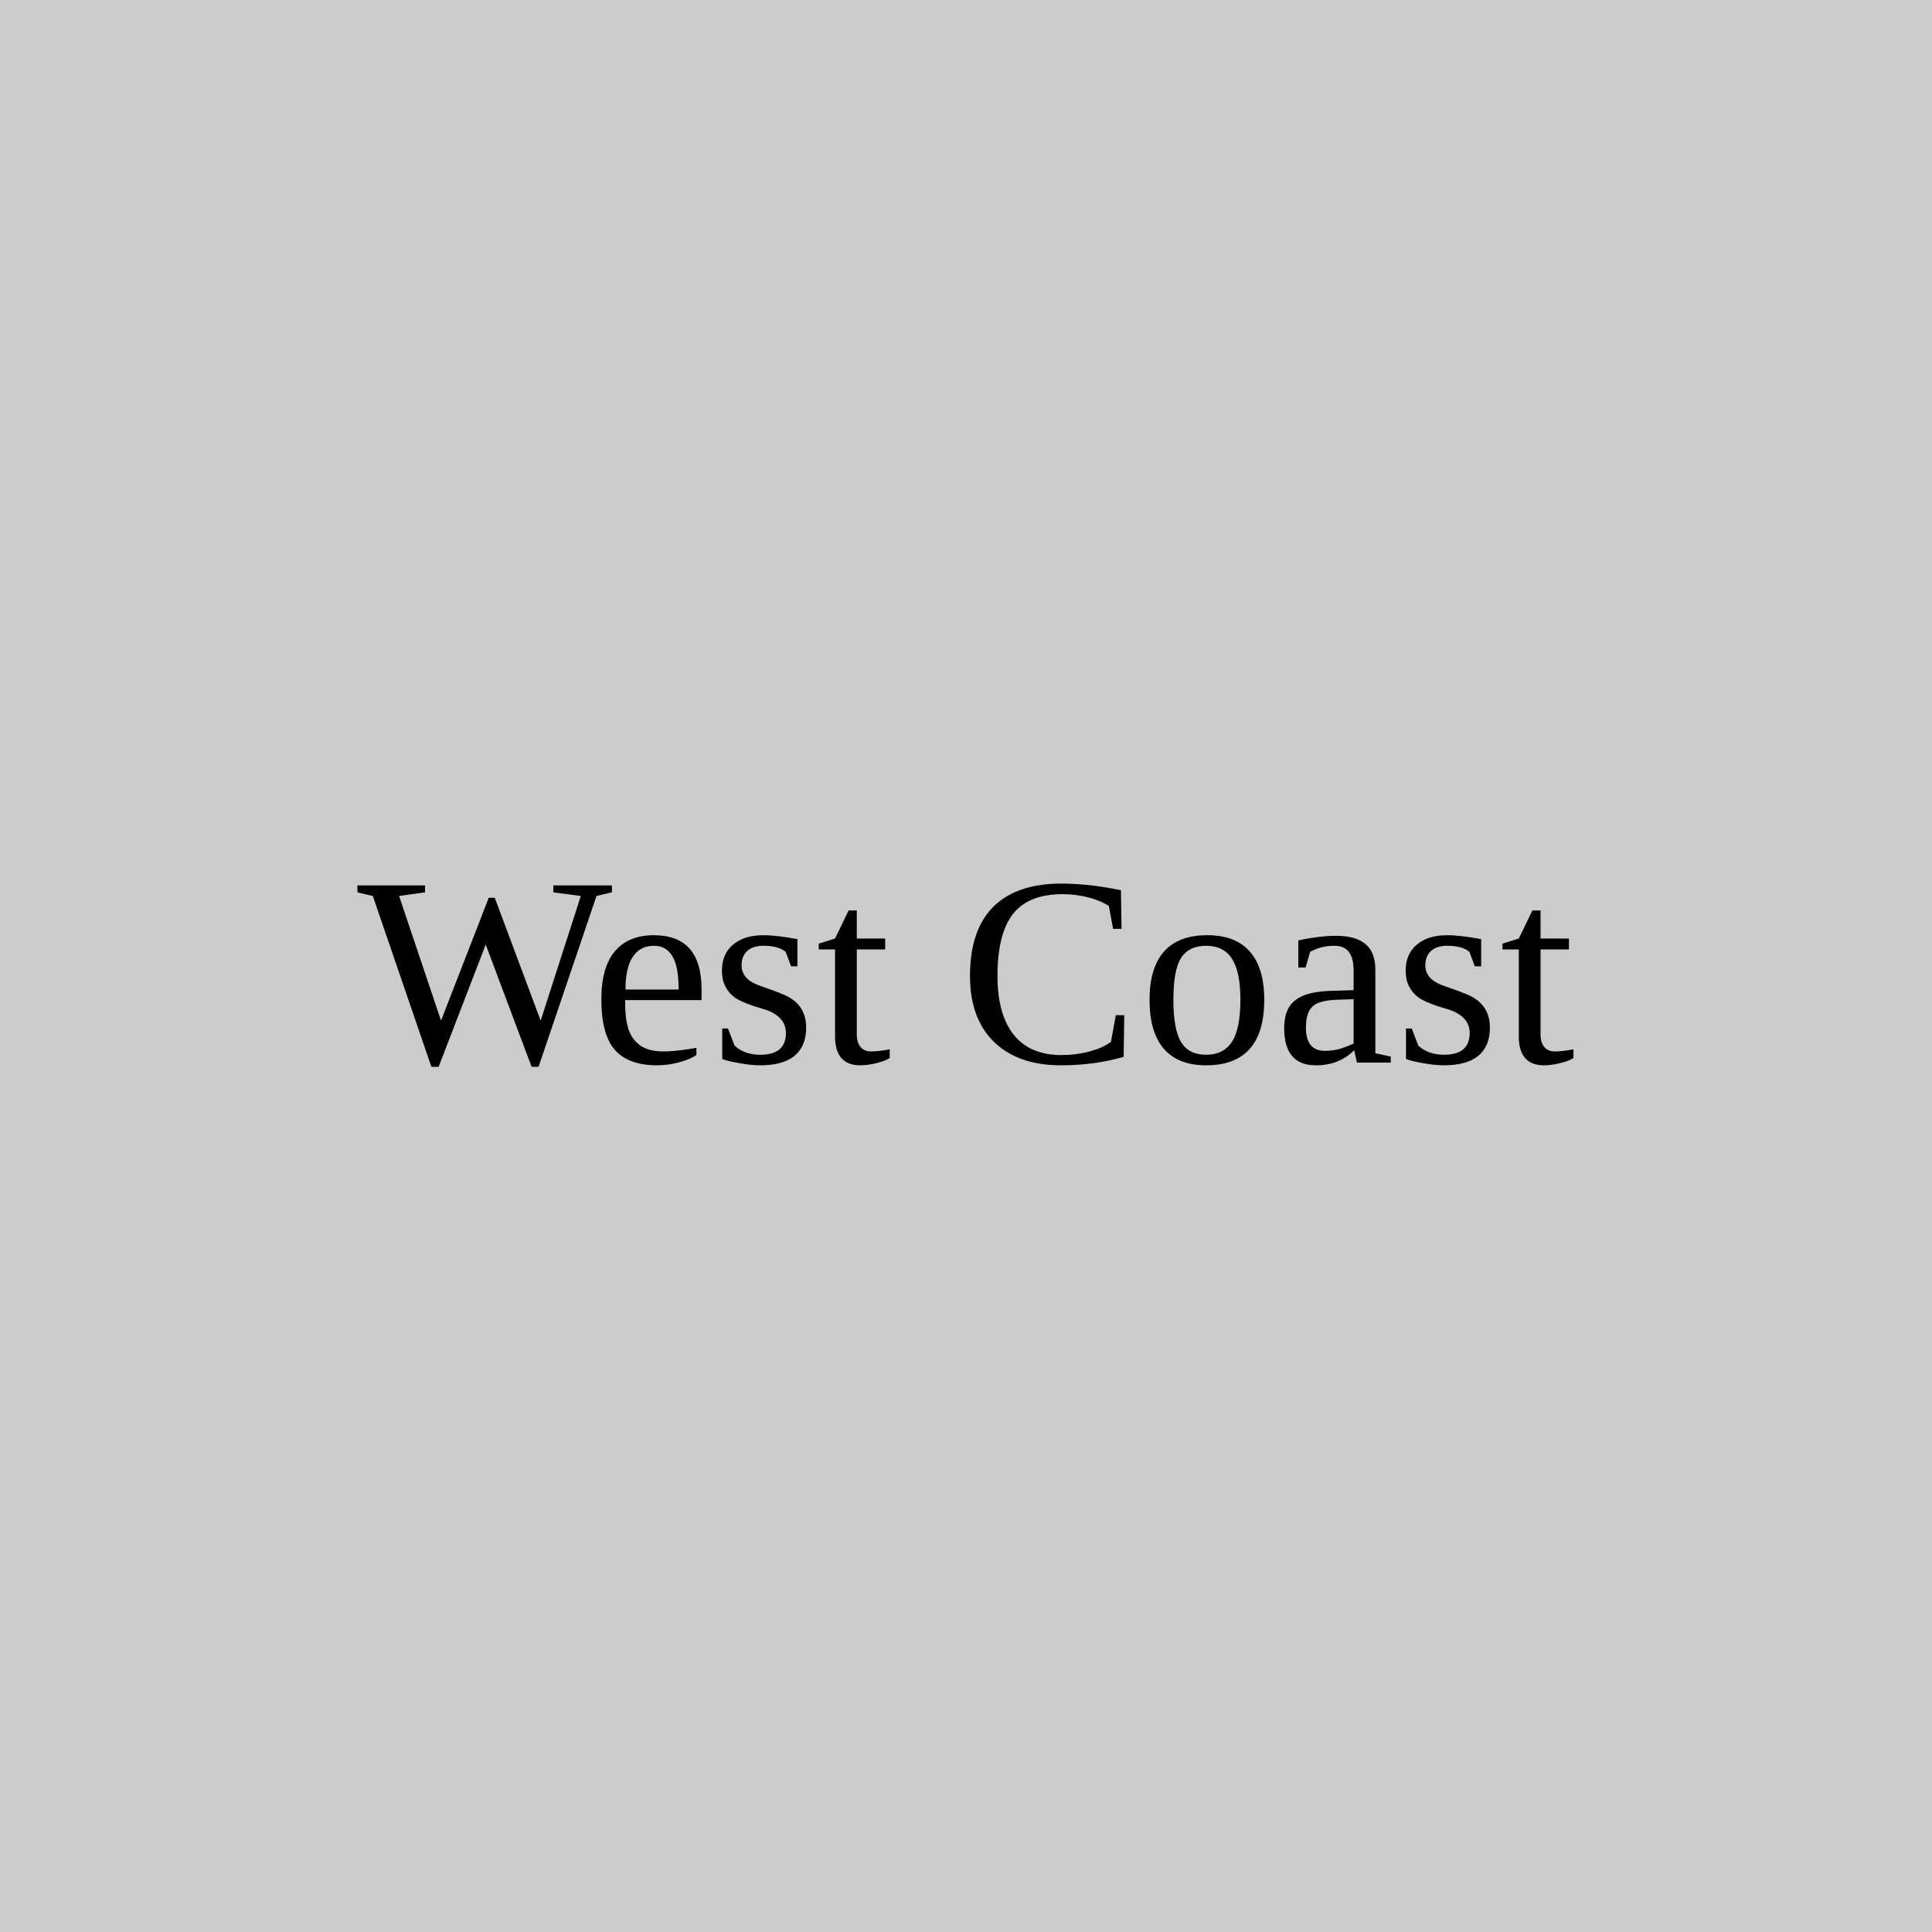
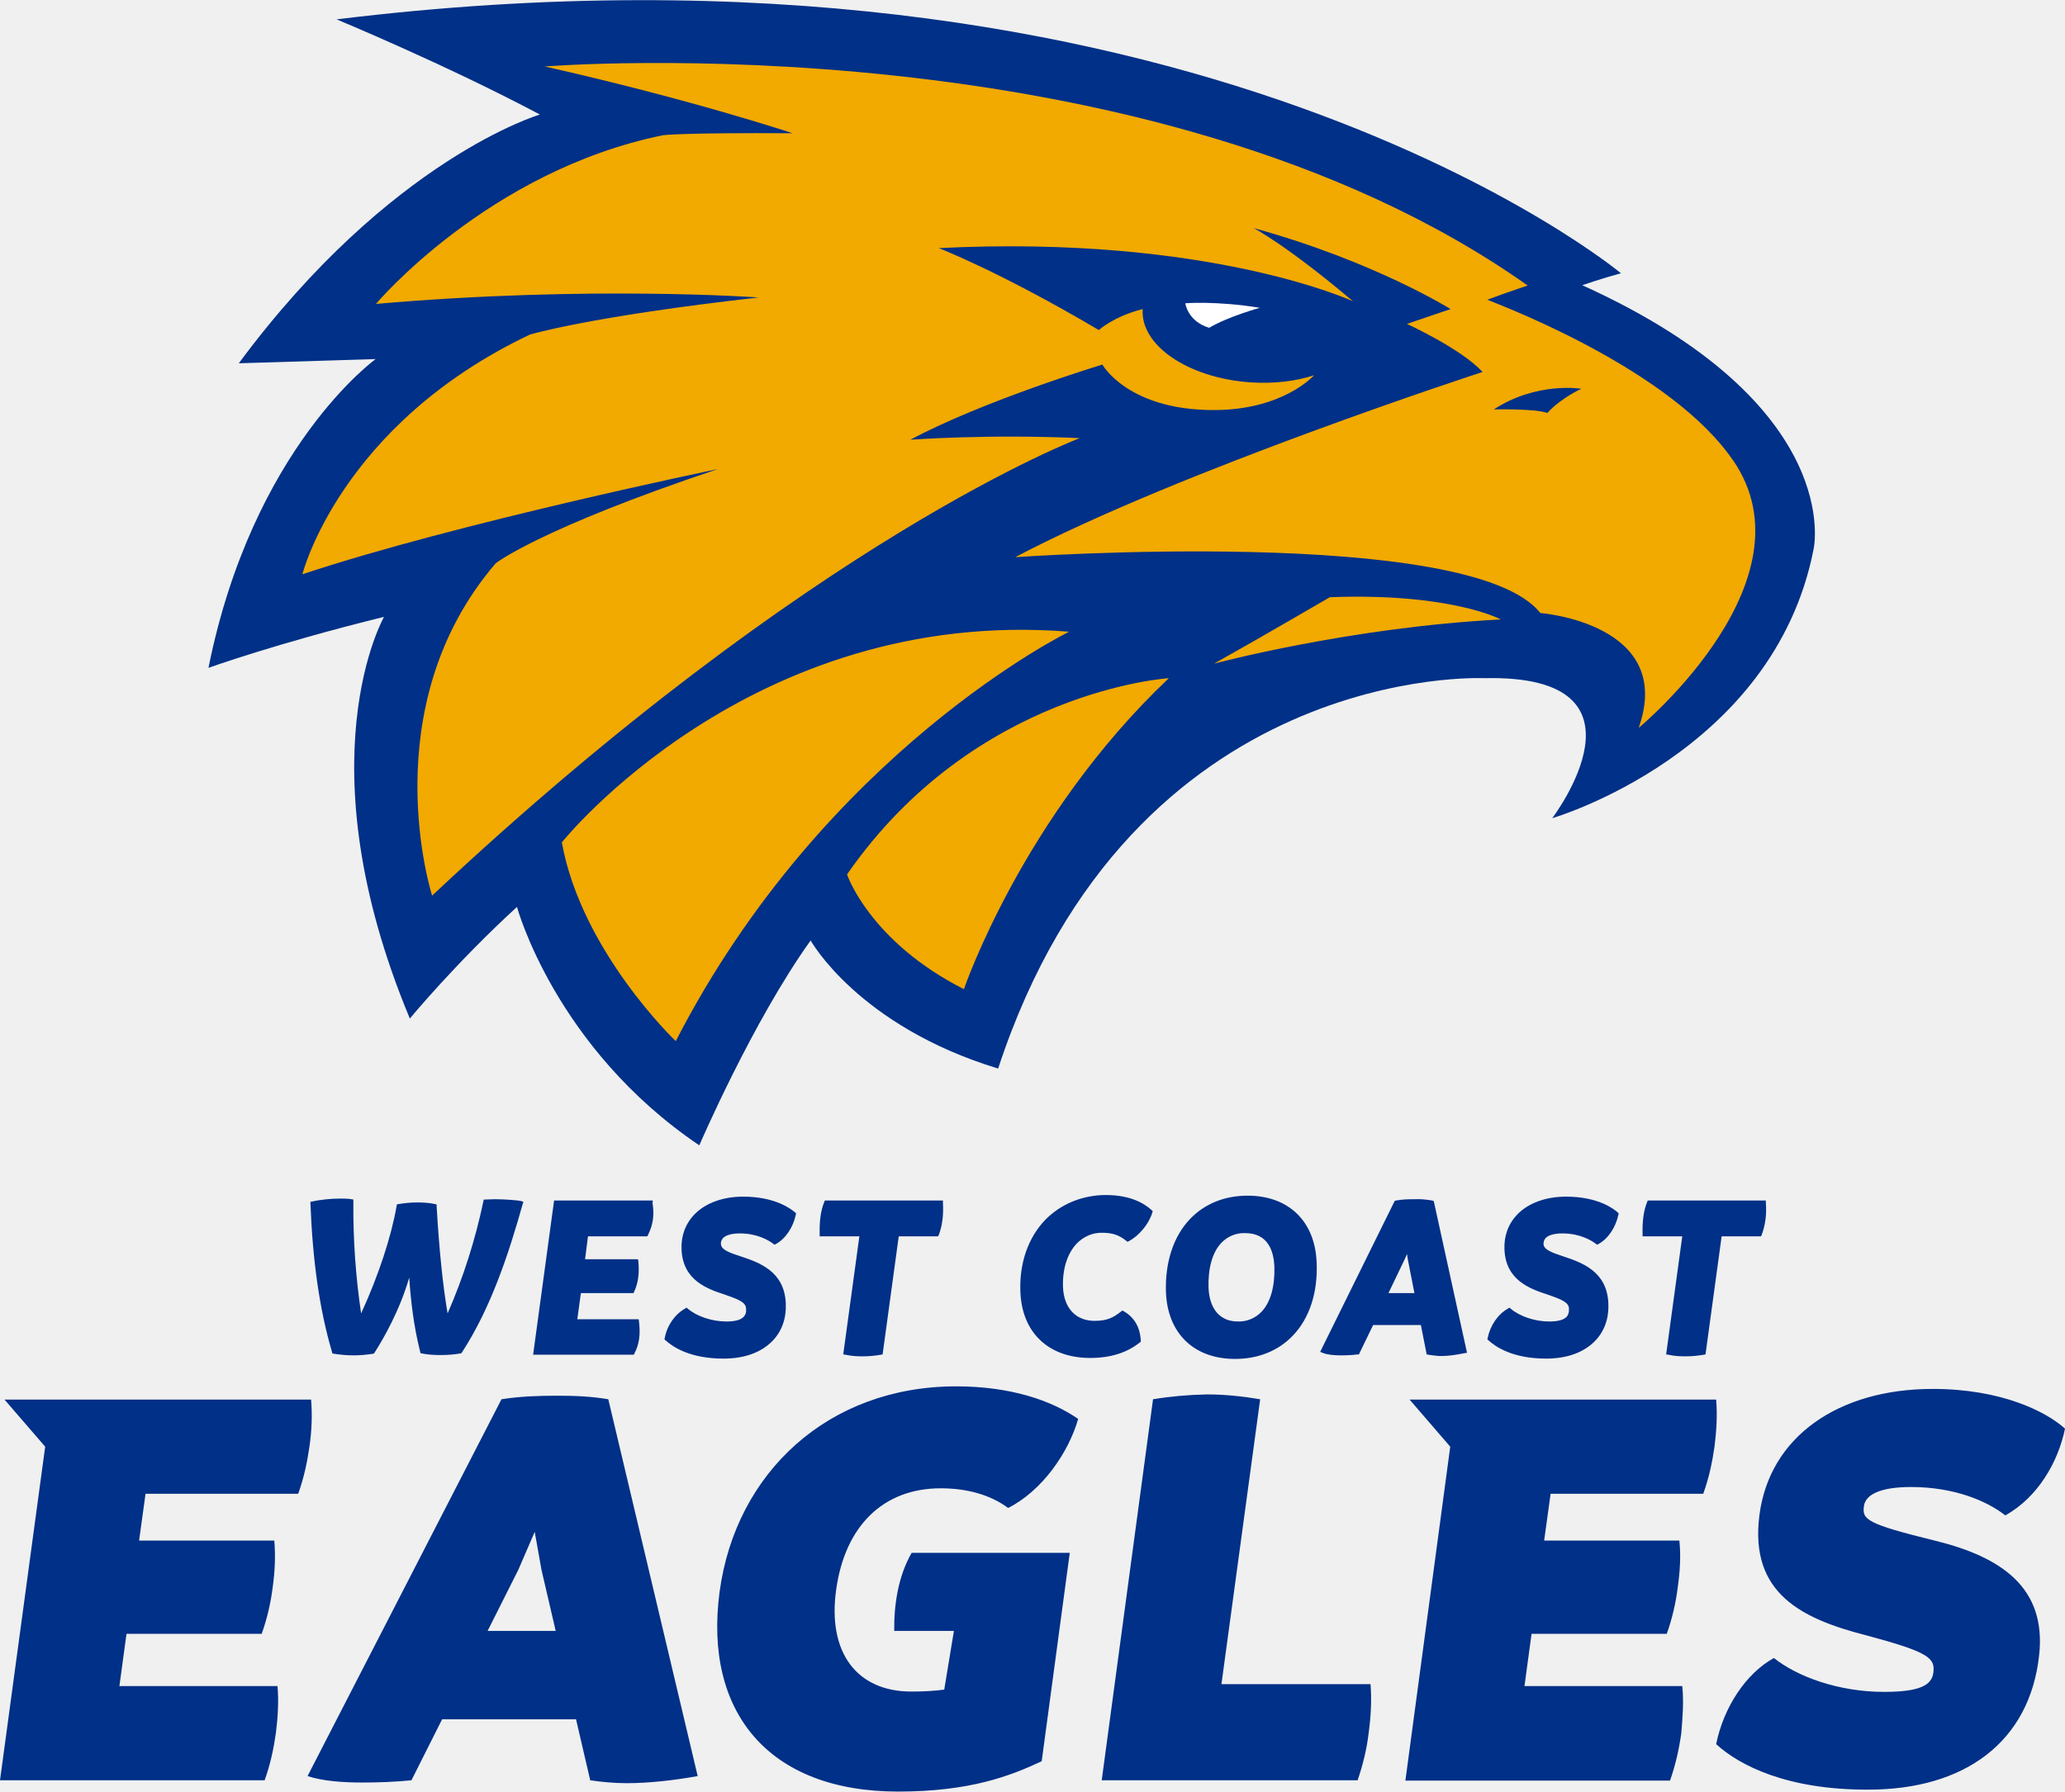
- <svg xmlns="http://www.w3.org/2000/svg" viewBox="0 0 100 100">
-   <rect width="100" height="100" fill="#ccc" />
-   <text x="50" y="55" font-size="14" text-anchor="middle" fill="#000">West Coast</text>
+ <svg xmlns="http://www.w3.org/2000/svg" version="1.1" id="Layer_1" x="0px" y="0px" viewBox="0 0 639.9 555.3" style="enable-background:new 0 0 639.9 555.3;" xml:space="preserve">
+   <style type="text/css">
+ 	.st0{fill-rule:evenodd;clip-rule:evenodd;fill:#003087;}
+ 	.st1{fill-rule:evenodd;clip-rule:evenodd;fill:#FFFFFF;}
+ 	.st2{fill-rule:evenodd;clip-rule:evenodd;fill:#F2A900;}
+ </style>
+   <g>
+     <path class="st0" d="M490.3,88.4c0,0,6.4-2.2,12-3.7c0,0-133.3-111.2-398-78.7c0,0,33.8,14,63,29.5c0,0-46.3,13.6-93.3,77.1   c0,0,6.3-0.2,42.4-1.3c0,0-38.1,27.4-51.8,95.7c0,0,21.4-7.7,54.4-15.8c0,0-25.4,44.4,8,124.5c0,0,14.1-17.1,33.2-34.6   c0,0,11.8,43.7,56.5,73.9c0,0,16.5-38.4,34.5-63.5c0,0,14.7,26.5,58.1,39.7c41.5-126.3,150.6-121,150.6-121   c55.2-1.3,21.1,43.4,21.1,43.4s68.6-19.9,81-83.4C562,170.2,572.2,125.5,490.3,88.4" />
+     <path class="st0" d="M463,126.9c0,0,12.8-0.3,16.5,1.2c0,0,3.3-4,10.5-7.5C490,120.5,476.3,118.2,463,126.9" />
+     <path class="st0" d="M172.2,505.5l-4.4-18.9l-2.1-11.8l-5.1,11.8l-9.5,18.9H172.2z M216.2,550.5c-7.3,1.3-15,2.2-22,2.2   c-4.1,0-7.9-0.4-11.3-0.9l-4.4-18.9H137l-9.5,18.9c-5,0.5-10.2,0.7-15.2,0.7c-6.4,0-12.4-0.5-17-2l60.1-116.8   c5.7-0.9,11.6-1.1,17.1-1.1c5.7,0,10.6,0.2,16,1.1L216.2,550.5z M424.1,537.3c-0.6,5-1.8,9.8-3.4,14.5h-79.3l15.9-118.1   c5.5-0.9,11.1-1.4,16.8-1.5c5.5,0,11,0.6,16.4,1.5l-12,88.3h46.2C425.1,527.2,424.8,532.1,424.1,537.3 M531.8,540.6   c2.3-11.4,9.2-21.9,17.9-26.7c7.1,5.7,19.9,10.5,34.1,10.5c10.9,0,14.8-2,15.3-5.9c0.6-4.6-1.3-6.4-20.7-11.6   c-19.9-5.1-36.3-12.9-33.2-37.2c3.1-24.5,24.6-39.2,53.7-39.2c21.3,0,35.1,7,41,12.3c-2.1,10.3-8.4,21.3-18.5,26.9   c-5.8-4.6-16.1-8.8-29.2-8.8c-9.2,0-14.1,2.2-14.6,5.9c-0.6,4.2,0.7,5.5,22.3,10.8c20.6,5.1,34.2,14.7,32,35.3   c-2.9,27.2-23.3,41.8-52.9,41.8C553.8,554.8,539,547.2,531.8,540.6 M521.3,522.6h-48.9l2.2-16.2h41.9c1.7-4.8,2.8-9.6,3.4-14.4   c0.7-5,1-9.8,0.5-14.5h-41.9l2-14.5h47.3c1.8-5,2.8-9.8,3.5-14.7c0.6-4.8,0.9-9.7,0.5-14.5h-95l12.6,14.6l-13.9,103.5h82   c1.7-4.8,2.8-9.7,3.5-14.7C521.4,532.3,521.8,527.4,521.3,522.6 M86,522.6H37l2.2-16.2h41.9c1.7-4.8,2.8-9.6,3.4-14.4   c0.7-5,0.9-9.8,0.5-14.5H43.1l2-14.5h47.3c1.8-5,2.8-9.8,3.5-14.7c0.7-4.8,0.9-9.7,0.5-14.5h-95L14,448.4L0,551.8h82   c1.8-5,2.8-9.8,3.5-14.7C86.1,532.3,86.4,527.4,86,522.6 M282.5,481.3c-4.2,7.3-5.5,16.2-5.4,24.2h18.5l-3,18.2   c-3,0.4-6.3,0.6-10.2,0.6c-16.9,0-26-12.1-23.3-31.5c2.7-19.7,14.5-31.5,32.4-31.5c8.1,0,15.4,2,20.9,6.1   c10.5-5.3,18.7-17.1,21.7-27.6c-8.2-5.7-20.9-10.1-37.8-10.1c-39.6,0-68.3,26.7-73.3,63.6c-5,37.2,15,62,55.3,62   c22.2,0,34.7-4.8,44.5-9.4l8.7-64.6C331.4,481.3,282.5,481.3,282.5,481.3z M153.3,371.7c-1.1,0-2.1,0.1-2.9,0.1h-0.5l-0.1,0.5   c-2.5,11.9-6.2,23.6-11.1,34.8c-1.5-8.8-2.6-19.7-3.4-33.2v-0.6l-0.5-0.1c-1.8-0.4-3.7-0.5-5.5-0.5c-2.1,0-3.9,0.2-5.8,0.5   l-0.5,0.1l-0.1,0.5c-1.6,9.3-5.6,21.6-11,33.3c-1.7-11.5-2.5-23.1-2.4-34.7v-0.6l-0.6-0.1c-1.1-0.2-2.3-0.2-3.4-0.2   c-2.7,0-6.1,0.3-8.7,0.9l-0.6,0.1v0.6c0.7,17.8,2.8,32.8,6.7,46l0.1,0.4l0.5,0.1c2,0.3,3.9,0.5,6.2,0.5c1.8,0,3.9-0.2,5.9-0.5   l0.3-0.1l0.2-0.3c2.8-4.4,7.8-13.1,10.7-23.2c0.5,7,1.3,14.6,3.4,23l0.1,0.4l0.4,0.1c2,0.4,3.8,0.5,6,0.5s4.2-0.2,6-0.5l0.3-0.1   l0.2-0.3c9-13.9,14.4-30.4,18.8-46l0.2-0.6l-0.6-0.2C160.5,372,156.3,371.7,153.3,371.7z M202.3,372.1h-30.6l-6.5,47.8h31.2   l0.2-0.4c1.5-2.9,1.9-5.8,1.4-10l-0.1-0.6h-19l1.1-8.1h16.3l0.2-0.4c1.2-2.6,1.7-5.6,1.3-9.5l-0.1-0.6h-16.4l0.9-7.1h18.4l0.2-0.4   c1.6-3.3,2-6.1,1.4-10L202.3,372.1L202.3,372.1z M230.3,370.9c-6.3,0-11.7,2-15.1,5.5c-2.8,2.9-4.2,6.7-4,10.9   c0.4,9.6,8,12.2,13.5,14c4,1.4,6.5,2.3,6.5,4.4c0.1,1.1-0.2,1.9-0.8,2.5c-0.9,0.9-2.6,1.4-5.3,1.4c-4.5,0-9.2-1.6-12-4l-0.4-0.3   l-0.4,0.3c-3.1,1.7-5.6,5.2-6.3,9.1l-0.1,0.4l0.3,0.3c2.3,2.1,7.6,5.7,18,5.7c6.5,0,11.7-1.9,15.2-5.5c2.9-3,4.3-7,4.1-11.6   c-0.4-10-8.3-12.7-14-14.6c-3.4-1.1-6-2-6.1-3.8c-0.1-0.6,0.2-1.3,0.6-1.8c0.9-1,2.8-1.5,5.3-1.5c5.4,0,9,2.2,10.3,3.2l0.4,0.3   l0.4-0.2c3-1.6,5.4-5.2,6.2-9.1l0.1-0.4l-0.3-0.3C245.1,374.7,240.2,370.9,230.3,370.9z M292.2,372.1h-36.6l-0.2,0.5   c-1.1,2.7-1.5,6-1.4,9.9v0.7h12.3l-5,36.6l0.7,0.1c1.7,0.4,3.5,0.5,5.4,0.5s3.8-0.2,5.6-0.5l0.5-0.1l5-36.6h12.2l0.2-0.4   c1.1-2.9,1.5-6.1,1.3-9.9C292.2,372.8,292.2,372.1,292.2,372.1z M342.7,370.4c-7.3,0-14,2.8-18.8,7.7c-5.3,5.5-8.1,13.5-7.7,22.4   c0.5,12.6,8.8,20.4,21.6,20.4c6.3,0,11.4-1.6,15.4-4.8l0.3-0.2v-0.4c-0.2-4.1-2-7.2-5.3-9.1l-0.4-0.2l-0.4,0.3   c-2.2,1.7-4,2.9-8.2,2.9c-5.8,0-9.5-3.9-9.8-10.4c-0.2-5.6,1.3-10.4,4.2-13.5c2.1-2.2,5-3.5,8-3.4c3.1,0,5.2,0.7,7.4,2.5l0.4,0.3   l0.4-0.2c3.2-1.7,6.2-5.3,7.3-8.9l0.1-0.4l-0.3-0.3C354.6,373,350.3,370.4,342.7,370.4z M386.6,370.6c-7.1,0-13.3,2.5-17.8,7.2   c-5.2,5.4-7.8,13.5-7.5,22.7c0.5,12.8,8.7,20.7,21.4,20.7c7.2,0,13.4-2.5,17.9-7.2c5.2-5.4,7.8-13.4,7.4-22.7   C407.5,378.5,399.3,370.6,386.6,370.6z M390.9,406.6c-1.9,2-4.6,3.1-7.3,3c-5.5,0-8.8-3.8-9.1-10.4c-0.2-6.1,1.2-11.1,4-14   c1.9-2,4.6-3.1,7.3-3c7.2,0,8.9,5.6,9.1,10.4C395.1,398.7,393.7,403.7,390.9,406.6L390.9,406.6z M443.8,372.1   c-1.8-0.3-3.6-0.5-5.4-0.4c-1.6,0-3.7,0-5.8,0.4l-0.4,0.1L409.1,419l0.7,0.3c1.5,0.6,3.5,0.8,5.8,0.8c1.9,0,3.6-0.1,5.1-0.3h0.4   l4.4-9.1h14.8l1.8,9.1l0.5,0.1c1.4,0.2,2.7,0.4,4,0.4c2.1,0,4.4-0.3,7.3-0.9l0.7-0.1l-10.3-47L443.8,372.1L443.8,372.1z    M430.3,400.7l4.8-10l0.9-2l0.3,1.9l2,10.2h-8V400.7z M485.3,370.9c-6.3,0-11.7,2-15.1,5.5c-2.8,2.9-4.2,6.7-4,10.9   c0.4,9.6,8,12.2,13.5,14c4,1.4,6.5,2.3,6.5,4.4c0,1.1-0.2,1.9-0.8,2.5c-0.9,0.9-2.6,1.4-5.3,1.4c-4.5,0-9.2-1.6-12-4l-0.4-0.3   l-0.4,0.3c-3.1,1.7-5.5,5.2-6.3,9.1l-0.1,0.4l0.3,0.3c2.3,2.1,7.6,5.7,17.9,5.7c6.5,0,11.7-1.9,15.2-5.5c2.9-3,4.3-7,4.1-11.6   c-0.4-10-8.3-12.7-14-14.6c-3.3-1.1-6-2-6.1-3.8c0-0.7,0.2-1.3,0.6-1.8c0.9-1,2.8-1.5,5.3-1.5c5.4,0,9,2.2,10.3,3.2l0.4,0.3   l0.4-0.2c3-1.6,5.4-5.2,6.2-9.1l0.1-0.4l-0.3-0.3C500.1,374.7,495.2,370.9,485.3,370.9z M547.2,372.8v-0.7h-36.6l-0.2,0.5   c-1.1,2.7-1.5,6-1.4,9.9v0.7h12.3l-5,36.6l0.7,0.1c1.7,0.4,3.5,0.5,5.4,0.5s3.8-0.2,5.6-0.5l0.5-0.1l5-36.6h12.2l0.2-0.4   C547,379.8,547.5,376.5,547.2,372.8z" />
+     <path class="st1" d="M374.7,101.6c-6.7-2-7.4-7.6-7.4-7.6s9.5-0.8,23.1,1.4C390.4,95.4,380.6,98.1,374.7,101.6" />
+     <path class="st2" d="M535.6,140.7c29.2,37.8-27.8,84.9-27.8,84.9c11.4-32.4-30.5-35.6-30.5-35.6c-21.4-27.3-162.7-17.3-162.7-17.3   c51-26.9,144.8-57.4,144.8-57.4c-6.4-7.1-23.4-14.9-23.4-14.9c4.9-1.7,9.4-3.2,13.5-4.6c0,0-23.6-14.8-61-25.1   c0,0,10.1,5.2,30.8,22.7c0,0-44.5-20.7-128.4-16.5c0,0,18.8,7.2,49.6,25.4c0,0,4.7-4.3,13.6-6.5c-0.8,11.2,14,21.3,33.2,22.7   c7.3,0.5,14.2-0.3,19.9-2.2c0,0-9.5,10.9-31.4,10.8c-26.4-0.1-34.2-14.1-34.2-14.1s-36.9,11.2-59.5,23.3c0,0,23.8-1.8,52.5-0.5   c0,0-82.6,31-200.7,141.8c0,0-18.7-58.2,19.7-103c0,0,13.3-10.6,68.8-29.2c0,0-80.9,16.7-128.7,32.6c0,0,11.6-46.3,70.5-74.3   c0,0,18.5-5.6,70.9-11.5c0,0-52.3-3.8-118.6,2c0,0,34.6-41.2,89-52.3c0,0,6-0.8,40.1-0.6c0,0-31.1-10.4-76.8-20.7   c0,0,187.3-15.1,304.6,67.9c0,0-5.8,1.9-12.5,4.4C461,93.1,514.6,112.5,535.6,140.7 M479.5,128c0,0,3.3-4,10.5-7.5   c0,0-13.7-2.3-27.1,6.4C463,126.9,475.8,126.6,479.5,128 M376.2,205.7c0,0,42.2-11.3,88.9-13.7c0,0-15.4-8.3-53-6.9   C412,185.1,393.7,195.9,376.2,205.7 M298.7,306.6c0,0,18.1-53.4,63.5-96.4c0,0-60.1,3.7-99.7,60.8   C262.4,271,269.5,291.8,298.7,306.6 M174.1,261.1c0,0,58.4-73.2,157.2-65.3c0,0-75.6,36.9-121.9,126.9   C209.4,322.7,180.2,294.9,174.1,261.1" />
+   </g>
</svg>
